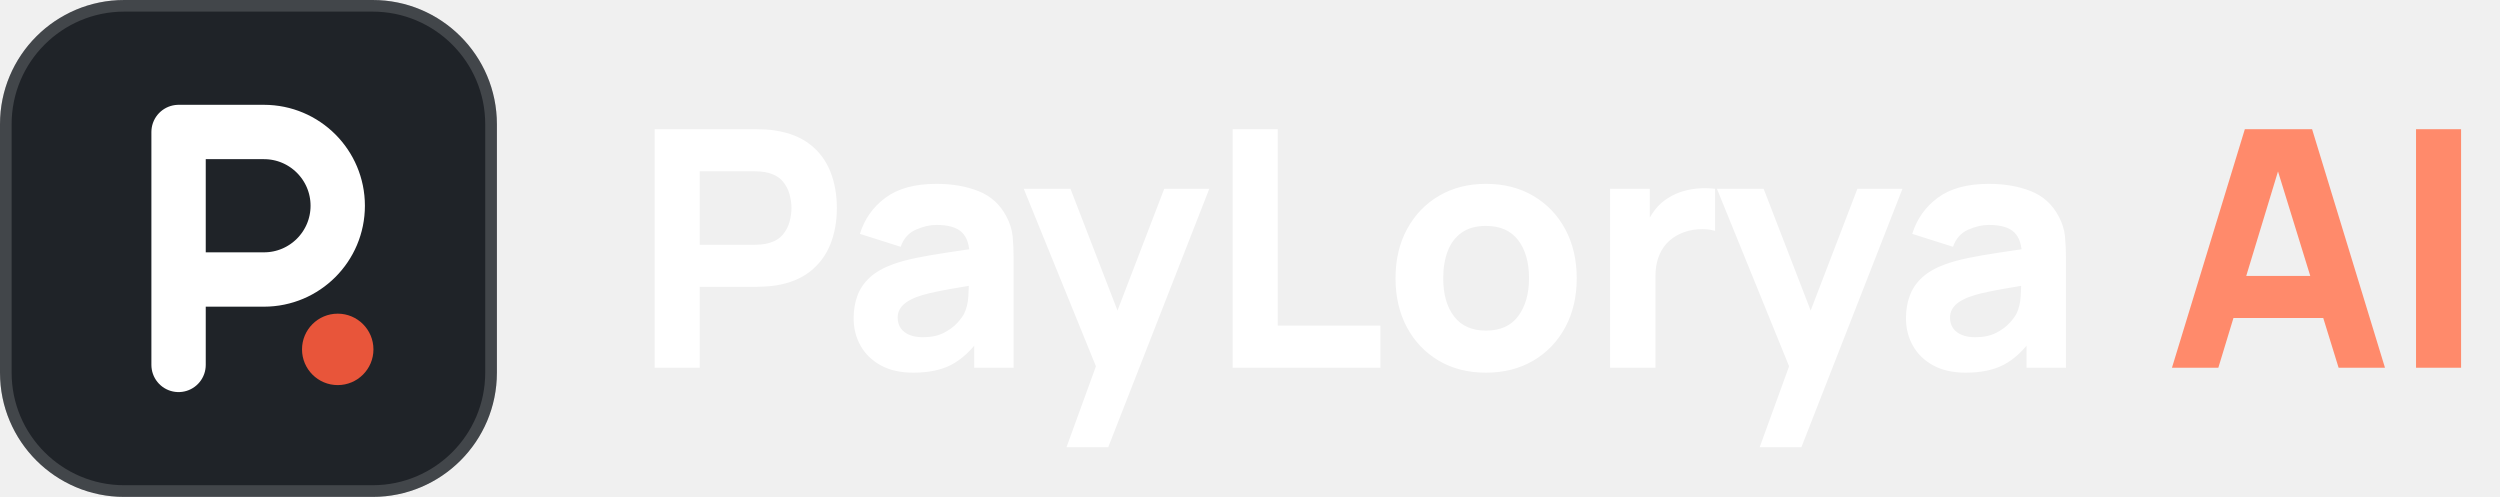
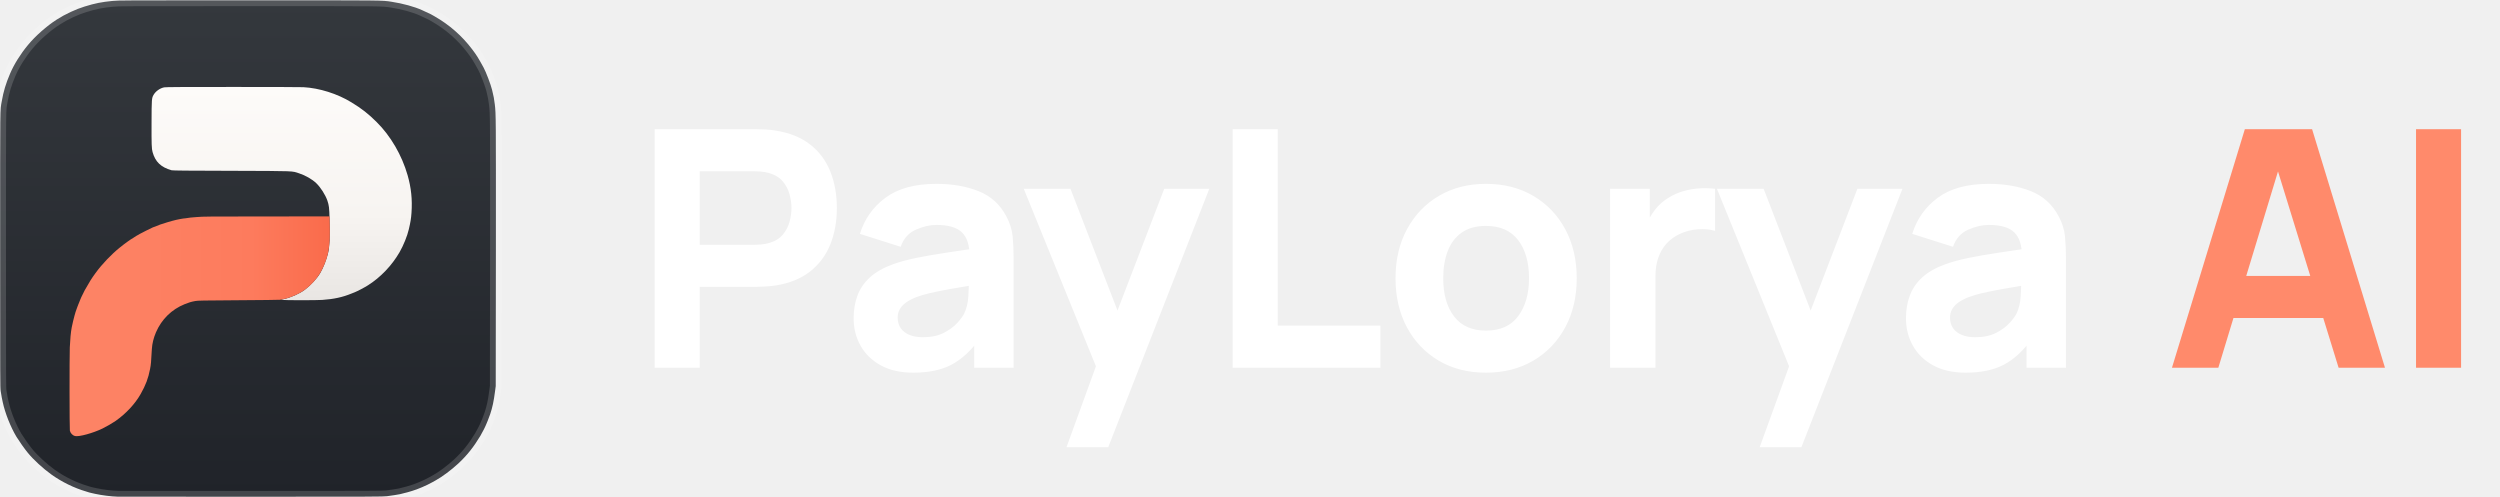
<svg xmlns="http://www.w3.org/2000/svg" viewBox="0 0 483 96" width="483" height="96" role="img" aria-label="PayLorya AI">
-   <rect x="0.00" y="0.00" width="96.00" height="96.00" rx="24.00" fill="#1f2328" />
-   <rect x="1.12" y="1.12" width="93.75" height="93.75" rx="22.88" fill="none" stroke="#ffffff" stroke-opacity=".16" stroke-width="2.25" />
-   <path d="M34.50 70.50V25.50H51.00A14.25 14.25 0 0 1 51.00 54.00H34.50" fill="none" stroke="#ffffff" stroke-width="10.50" stroke-linecap="round" stroke-linejoin="round" />
-   <circle cx="65.25" cy="67.50" r="6.90" fill="#e8553a" />
+   <g transform="translate(0.00 0.00) scale(1.5)">
+     <defs>
+       <linearGradient id="mt" x1="0" y1="0" x2="0" y2="1">
+         <stop offset="0" stop-color="#34383d" />
+         <stop offset="1" stop-color="#202329" />
+       </linearGradient>
+       <linearGradient id="mw" x1="0" y1="0" x2="0" y2="1">
+         <stop offset="0" stop-color="#fdfbf9" />
+         <stop offset=".6" stop-color="#f7f4f1" />
+         <stop offset="1" stop-color="#e9e6e3" />
+       </linearGradient>
+       <linearGradient id="mc" x1="0" y1="0" x2="1" y2="0">
+         <stop offset="0" stop-color="#fd8466" />
+         <stop offset=".7" stop-color="#fd7b5d" />
+         <stop offset="1" stop-color="#f96b4b" />
+       </linearGradient>
+     </defs>
+     <path d="M15.15 63.97C14.32 63.95 13.11 63.79 12.32 63.62C12.17 63.58 11.95 63.53 11.82 63.51C11.7 63.48 11.55 63.45 11.49 63.43C11.44 63.41 11.25 63.35 11.08 63.3C9.56 62.86 7.93 62.06 6.61 61.11C5.56 60.36 4.31 59.21 3.59 58.33C3.15 57.8 2.46 56.81 2.12 56.26C1.35 54.97 0.66 53.22 0.35 51.79C0.32 51.63 0.27 51.37 0.23 51.21C0.2 51.05 0.14 50.68 0.09 50.39C0.02 49.88 0.02 49 0.02 32.12C0.02 12.75 0 14.37 0.23 13.03C0.45 11.77 0.74 10.79 1.3 9.48C1.8 8.3 2.65 6.94 3.59 5.81C4.55 4.64 6.04 3.33 7.31 2.52C8.38 1.83 9.8 1.17 10.9 0.84C12.29 0.41 13.08 0.26 14.49 0.12C15.35 0.04 15.7 0.04 32.05 0.04C49.85 0.04 49.14 0.03 50.45 0.23C51.85 0.44 53.42 0.87 54.37 1.31C54.42 1.33 54.61 1.42 54.8 1.51C55.48 1.82 55.57 1.86 55.95 2.09C57.89 3.2 59.5 4.61 60.83 6.37C61.38 7.1 61.59 7.43 62.28 8.69C62.58 9.23 63.22 10.9 63.38 11.58C63.58 12.37 63.65 12.76 63.73 13.44C63.88 14.65 63.88 15.03 63.87 32.45L63.85 49.73L63.76 50.41C63.59 51.72 63.43 52.45 63.14 53.33C63.03 53.66 62.86 54.11 62.81 54.21C62.79 54.25 62.73 54.39 62.69 54.5C62.53 54.92 62.15 55.67 61.87 56.14C60.97 57.63 60.16 58.64 59.02 59.71C58.13 60.53 56.96 61.41 56.12 61.87C55.97 61.95 55.78 62.06 55.69 62.11C54.97 62.52 53.77 63.03 53.08 63.23C53 63.25 52.83 63.3 52.71 63.34C52.58 63.38 52.31 63.46 52.11 63.5C51.91 63.55 51.64 63.62 51.52 63.65C51.4 63.68 51.08 63.73 50.82 63.77C50.56 63.8 50.12 63.87 49.84 63.91C49.35 63.97 48.31 63.98 32.41 63.98C23.11 63.98 15.34 63.98 15.15 63.97Z" fill="url(#mt)" />
+     <path d="M15.15 63.97C14.32 63.95 13.11 63.79 12.32 63.62C12.17 63.58 11.95 63.53 11.82 63.51C11.7 63.48 11.55 63.45 11.49 63.43C11.44 63.41 11.25 63.35 11.08 63.3C9.56 62.86 7.93 62.06 6.61 61.11C5.56 60.36 4.31 59.21 3.59 58.33C3.15 57.8 2.46 56.81 2.12 56.26C1.35 54.97 0.66 53.22 0.35 51.79C0.32 51.63 0.27 51.37 0.23 51.21C0.2 51.05 0.14 50.68 0.09 50.39C0.02 49.88 0.02 49 0.02 32.12C0.02 12.75 0 14.37 0.23 13.03C0.45 11.77 0.74 10.79 1.3 9.48C1.8 8.3 2.65 6.94 3.59 5.81C4.55 4.64 6.04 3.33 7.31 2.52C8.38 1.83 9.8 1.17 10.9 0.84C12.29 0.41 13.08 0.26 14.49 0.12C15.35 0.04 15.7 0.04 32.05 0.04C49.85 0.04 49.14 0.03 50.45 0.23C51.85 0.44 53.42 0.87 54.37 1.31C54.42 1.33 54.61 1.42 54.8 1.51C55.48 1.82 55.57 1.86 55.95 2.09C57.89 3.2 59.5 4.61 60.83 6.37C61.38 7.1 61.59 7.43 62.28 8.69C62.58 9.23 63.22 10.9 63.38 11.58C63.58 12.37 63.65 12.76 63.73 13.44C63.88 14.65 63.88 15.03 63.87 32.45L63.85 49.73L63.76 50.41C63.59 51.72 63.43 52.45 63.14 53.33C63.03 53.66 62.86 54.11 62.81 54.21C62.79 54.25 62.73 54.39 62.69 54.5C62.53 54.92 62.15 55.67 61.87 56.14C60.97 57.63 60.16 58.64 59.02 59.71C58.13 60.53 56.96 61.41 56.12 61.87C55.97 61.95 55.78 62.06 55.69 62.11C54.97 62.52 53.77 63.03 53.08 63.23C53 63.25 52.83 63.3 52.71 63.34C52.58 63.38 52.31 63.46 52.11 63.5C51.91 63.55 51.64 63.62 51.52 63.65C51.4 63.68 51.08 63.73 50.82 63.77C50.56 63.8 50.12 63.87 49.84 63.91C49.35 63.97 48.31 63.98 32.41 63.98C23.11 63.98 15.34 63.98 15.15 63.97Z" fill="none" stroke="#fff" stroke-opacity=".16" stroke-width="1.5" />
+     <path d="M36.33 38.63C36.15 38.61 36.15 38.61 36.52 38.53C37.44 38.34 38.55 37.85 39.26 37.32C40.06 36.71 40.81 35.9 41.25 35.16C41.64 34.49 42.03 33.5 42.24 32.66C42.46 31.77 42.52 30.56 42.45 28.28C42.41 26.7 42.38 26.48 42.16 25.82C41.9 25.08 41.29 24.13 40.74 23.6C40.2 23.08 39.35 22.6 38.54 22.33C37.56 22.01 38.26 22.03 29.82 22C24.22 21.99 22.23 21.97 22.1 21.93C20.72 21.54 20 20.84 19.65 19.58C19.53 19.16 19.51 18.61 19.52 15.78C19.53 12.73 19.54 12.64 19.78 12.22C20.05 11.75 20.6 11.36 21.15 11.25C21.33 11.21 23.59 11.2 30 11.2C34.74 11.2 38.82 11.21 39.08 11.23C41.13 11.34 43.45 12.07 45.26 13.18C46.61 14 47.43 14.65 48.51 15.72C50.32 17.51 51.77 20.01 52.5 22.57C52.96 24.18 53.12 25.69 53 27.42C52.95 28.14 52.87 28.63 52.66 29.52C52.46 30.4 51.96 31.62 51.46 32.49C50.48 34.19 49.01 35.73 47.39 36.75C46.95 37.03 46.05 37.5 45.7 37.64C45.58 37.69 45.39 37.77 45.27 37.81C44.13 38.28 42.99 38.53 41.5 38.63C40.87 38.68 36.7 38.68 36.33 38.63Z" fill="url(#mw)" />
+     <path d="M9.65 56.16C9.36 56.09 9.07 55.79 9 55.47C8.95 55.26 8.94 46.13 8.99 44.75C9.03 43.76 9.12 42.76 9.24 42.16C9.33 41.71 9.51 40.95 9.59 40.68C9.62 40.58 9.69 40.36 9.73 40.19C9.78 40.02 9.84 39.85 9.86 39.82C9.87 39.79 9.93 39.64 9.98 39.49C10.03 39.35 10.08 39.21 10.1 39.18C10.11 39.16 10.16 39.05 10.2 38.94C10.24 38.82 10.3 38.68 10.33 38.61C10.36 38.54 10.42 38.39 10.47 38.28C10.56 38.07 10.78 37.63 10.91 37.39C11.59 36.19 11.76 35.92 12.31 35.16C13.13 34.03 14.38 32.72 15.45 31.87C16.05 31.38 16.99 30.71 17.06 30.71C17.08 30.71 17.15 30.66 17.24 30.59C17.32 30.53 17.45 30.44 17.53 30.4C17.61 30.36 17.83 30.23 18.02 30.12C18.32 29.96 19.26 29.48 19.68 29.29C19.75 29.26 19.96 29.18 20.16 29.11C20.35 29.04 20.57 28.95 20.64 28.92C20.71 28.89 20.8 28.86 20.83 28.86C20.87 28.86 20.95 28.83 21.03 28.8C21.16 28.75 21.75 28.56 22.21 28.44C22.74 28.29 23.63 28.12 23.86 28.12C23.93 28.12 24.06 28.1 24.14 28.08C24.22 28.05 24.73 28 25.29 27.96C26.23 27.88 26.83 27.88 34.37 27.88L42.44 27.87L42.47 28.97C42.54 31.54 42.34 32.85 41.66 34.34C41.34 35.03 41.15 35.35 40.75 35.87C40.35 36.39 39.84 36.88 39.26 37.32C38.54 37.85 37.39 38.36 36.54 38.52C36.34 38.56 36.13 38.6 36.06 38.61C36 38.63 33.59 38.65 30.73 38.67C26.09 38.7 25.48 38.71 25.16 38.77C24.58 38.88 24.36 38.95 23.78 39.18C22.11 39.85 20.81 41.13 20.09 42.8C19.77 43.56 19.61 44.22 19.56 44.95C19.46 46.7 19.45 46.9 19.33 47.52C19.1 48.72 18.77 49.6 18.11 50.76C17.39 52.03 16.24 53.26 14.9 54.21C14.53 54.47 13.79 54.9 13.21 55.19C12 55.78 10.16 56.29 9.65 56.16Z" fill="url(#mc)" />
+   </g>
  <path d="M126.48 71.04V24.96H145.936Q146.608 24.96 147.744 25.008Q148.88 25.056 149.776 25.216Q153.904 25.856 156.544 27.936Q159.184 30.016 160.432 33.168Q161.68 36.32 161.68 40.192Q161.68 44.064 160.416 47.216Q159.152 50.368 156.512 52.448Q153.872 54.528 149.776 55.168Q148.88 55.296 147.728 55.36Q146.576 55.424 145.936 55.424H135.184V71.04ZM135.184 47.296H145.552Q146.224 47.296 147.024 47.232Q147.824 47.168 148.496 46.976Q150.256 46.496 151.216 45.36Q152.176 44.224 152.544 42.832Q152.912 41.44 152.912 40.192Q152.912 38.944 152.544 37.552Q152.176 36.16 151.216 35.024Q150.256 33.888 148.496 33.408Q147.824 33.216 147.024 33.152Q146.224 33.088 145.552 33.088H135.184Z M176.44 72Q172.728 72 170.152 70.576Q167.576 69.152 166.248 66.768Q164.92 64.384 164.92 61.504Q164.92 59.104 165.656 57.12Q166.392 55.136 168.04 53.616Q169.688 52.096 172.472 51.072Q174.392 50.368 177.048 49.824Q179.704 49.28 183.064 48.784Q186.424 48.288 190.456 47.68L187.32 49.408Q187.32 46.336 185.848 44.896Q184.376 43.456 180.92 43.456Q179.0 43.456 176.92 44.384Q174.84 45.312 174.008 47.68L166.136 45.184Q167.448 40.896 171.064 38.208Q174.68 35.52 180.92 35.52Q185.496 35.52 189.048 36.928Q192.6 38.336 194.424 41.792Q195.448 43.712 195.64 45.632Q195.832 47.552 195.832 49.92V71.04H188.216V63.936L189.304 65.408Q186.776 68.896 183.848 70.448Q180.92 72 176.44 72ZM178.296 65.152Q180.696 65.152 182.344 64.304Q183.992 63.456 184.968 62.368Q185.944 61.28 186.296 60.544Q186.968 59.136 187.08 57.264Q187.192 55.392 187.192 54.144L189.752 54.784Q185.88 55.424 183.48 55.856Q181.08 56.288 179.608 56.64Q178.136 56.992 177.016 57.408Q175.736 57.92 174.952 58.512Q174.168 59.104 173.8 59.808Q173.432 60.512 173.432 61.376Q173.432 62.56 174.024 63.408Q174.616 64.256 175.704 64.704Q176.792 65.152 178.296 65.152Z M206.048 86.4 212.704 68.096 212.832 73.472 197.792 36.48H206.816L216.928 62.656H214.88L224.928 36.48H233.632L214.112 86.4Z M238.152 71.04V24.96H246.856V62.912H266.696V71.04Z M287.088 72Q281.872 72 277.936 69.664Q274 67.328 271.808 63.216Q269.616 59.104 269.616 53.76Q269.616 48.352 271.856 44.24Q274.096 40.128 278.032 37.824Q281.968 35.52 287.088 35.52Q292.304 35.52 296.256 37.856Q300.208 40.192 302.416 44.304Q304.624 48.416 304.624 53.76Q304.624 59.136 302.4 63.248Q300.176 67.36 296.224 69.68Q292.272 72 287.088 72ZM287.088 63.872Q291.28 63.872 293.344 61.04Q295.408 58.208 295.408 53.76Q295.408 49.152 293.312 46.4Q291.216 43.648 287.088 43.648Q284.24 43.648 282.416 44.928Q280.592 46.208 279.712 48.48Q278.832 50.752 278.832 53.76Q278.832 58.4 280.928 61.136Q283.024 63.872 287.088 63.872Z M311.064 71.04V36.48H318.744V44.928L317.912 43.84Q318.584 42.048 319.704 40.576Q320.824 39.104 322.456 38.144Q323.704 37.376 325.176 36.944Q326.648 36.512 328.216 36.4Q329.784 36.288 331.352 36.48V44.608Q329.912 44.16 328.008 44.304Q326.104 44.448 324.568 45.184Q323.032 45.888 321.976 47.056Q320.92 48.224 320.376 49.808Q319.832 51.392 319.832 53.376V71.04Z M339.968 86.4 346.624 68.096 346.752 73.472 331.712 36.48H340.736L350.848 62.656H348.8L358.848 36.48H367.552L348.032 86.4Z M379.752 72Q376.04 72 373.464 70.576Q370.888 69.152 369.56 66.768Q368.232 64.384 368.232 61.504Q368.232 59.104 368.968 57.12Q369.704 55.136 371.352 53.616Q373 52.096 375.784 51.072Q377.704 50.368 380.36 49.824Q383.016 49.28 386.376 48.784Q389.736 48.288 393.768 47.68L390.632 49.408Q390.632 46.336 389.16 44.896Q387.688 43.456 384.232 43.456Q382.312 43.456 380.232 44.384Q378.152 45.312 377.32 47.68L369.448 45.184Q370.76 40.896 374.376 38.208Q377.992 35.52 384.232 35.52Q388.808 35.52 392.36 36.928Q395.912 38.336 397.736 41.792Q398.76 43.712 398.952 45.632Q399.144 47.552 399.144 49.92V71.04H391.528V63.936L392.616 65.408Q390.088 68.896 387.16 70.448Q384.232 72 379.752 72ZM381.608 65.152Q384.008 65.152 385.656 64.304Q387.304 63.456 388.28 62.368Q389.256 61.28 389.608 60.544Q390.28 59.136 390.392 57.264Q390.504 55.392 390.504 54.144L393.064 54.784Q389.192 55.424 386.792 55.856Q384.392 56.288 382.92 56.64Q381.448 56.992 380.328 57.408Q379.048 57.92 378.264 58.512Q377.48 59.104 377.112 59.808Q376.744 60.512 376.744 61.376Q376.744 62.56 377.336 63.408Q377.928 64.256 379.016 64.704Q380.104 65.152 381.608 65.152Z" fill="#ffffff" />
  <path d="M419.624 71.04 433.704 24.96H446.696L460.776 71.04H451.816L439.272 30.4H440.936L428.584 71.04ZM428.072 61.44V53.312H452.392V61.44Z M466.776 71.04V24.96H475.48V71.04Z" fill="#ff8a6b" />
</svg>
